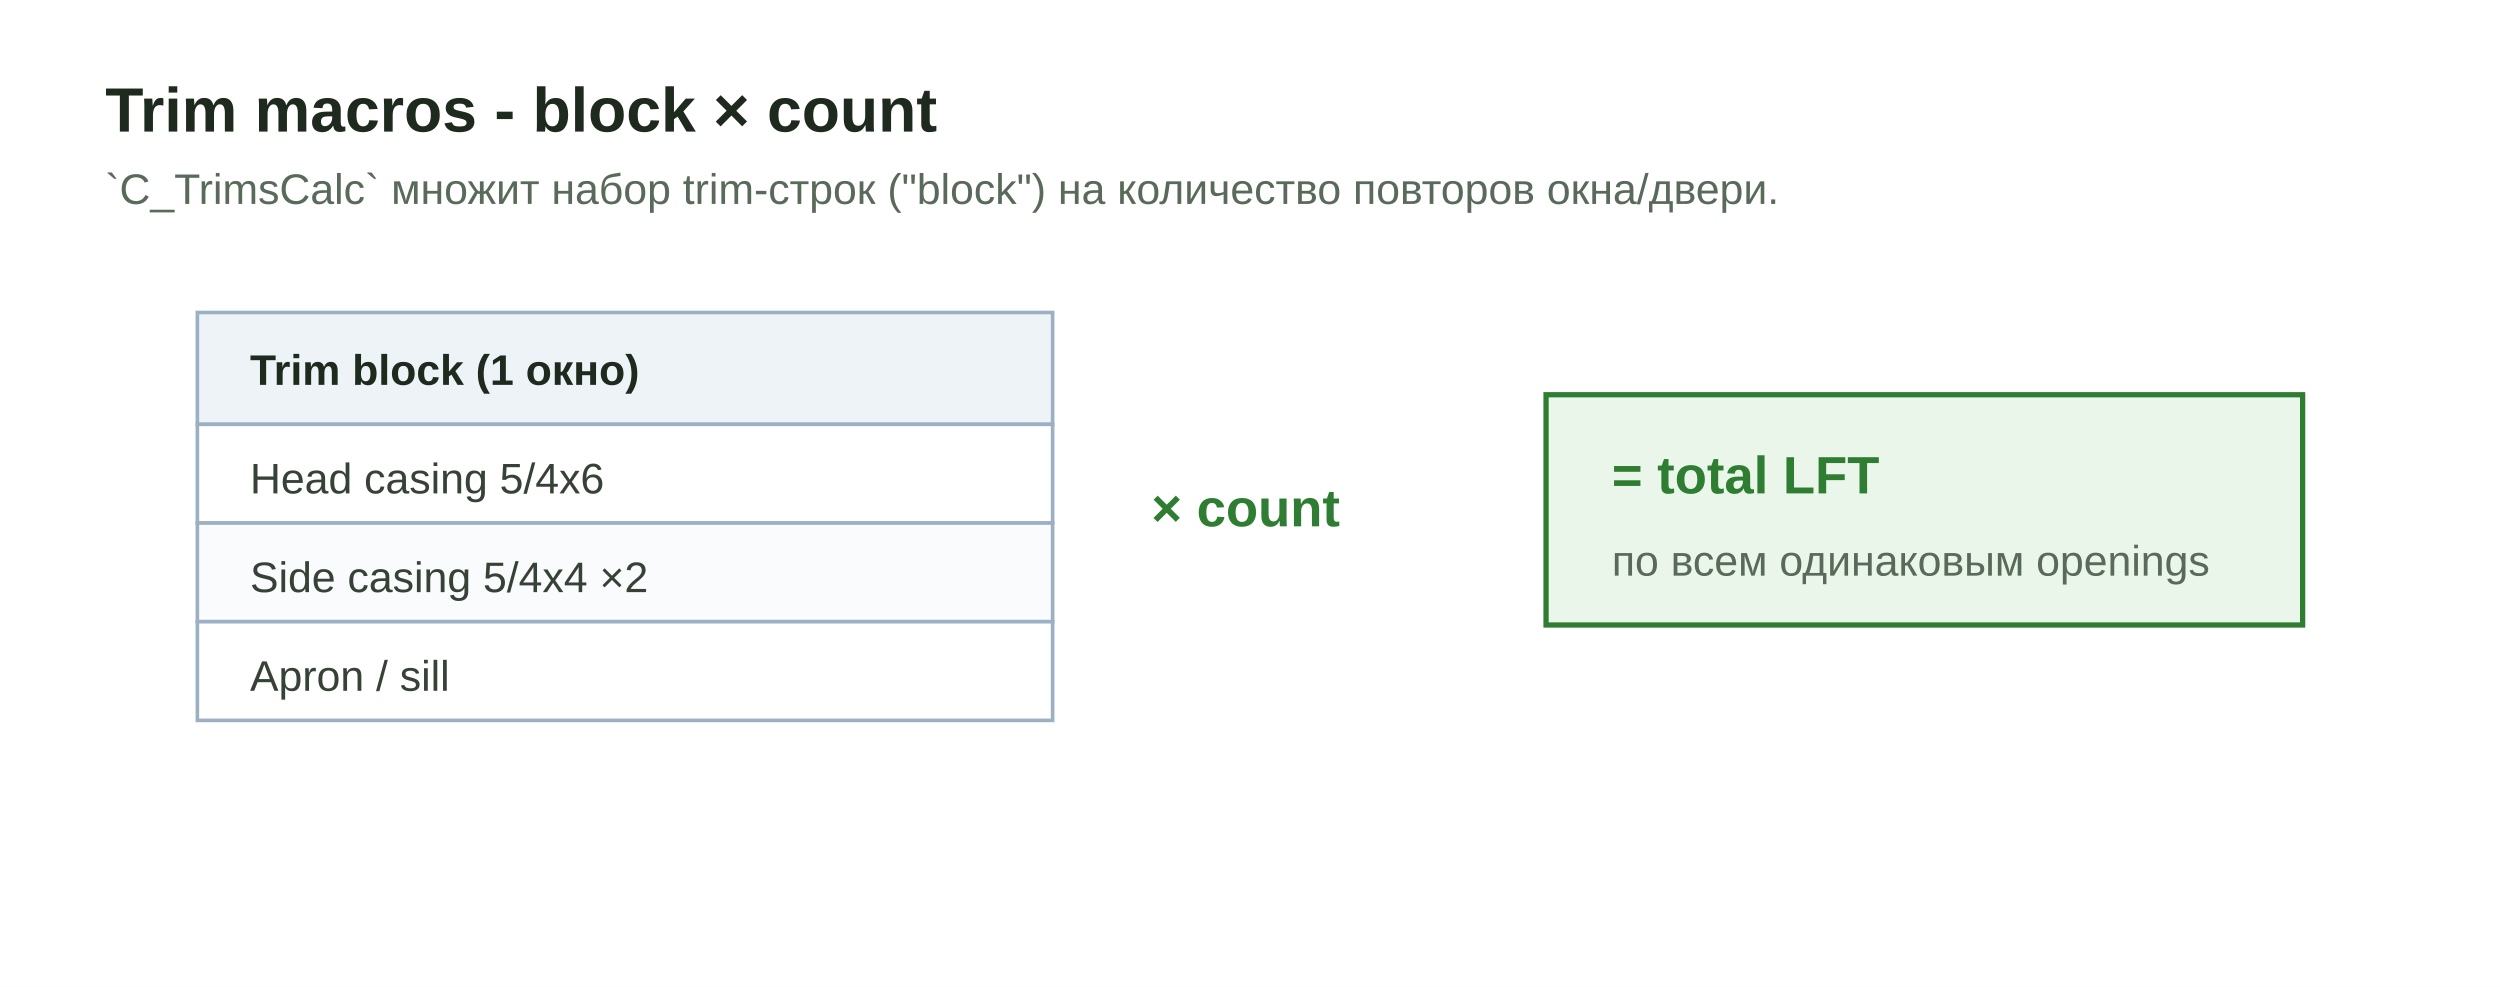
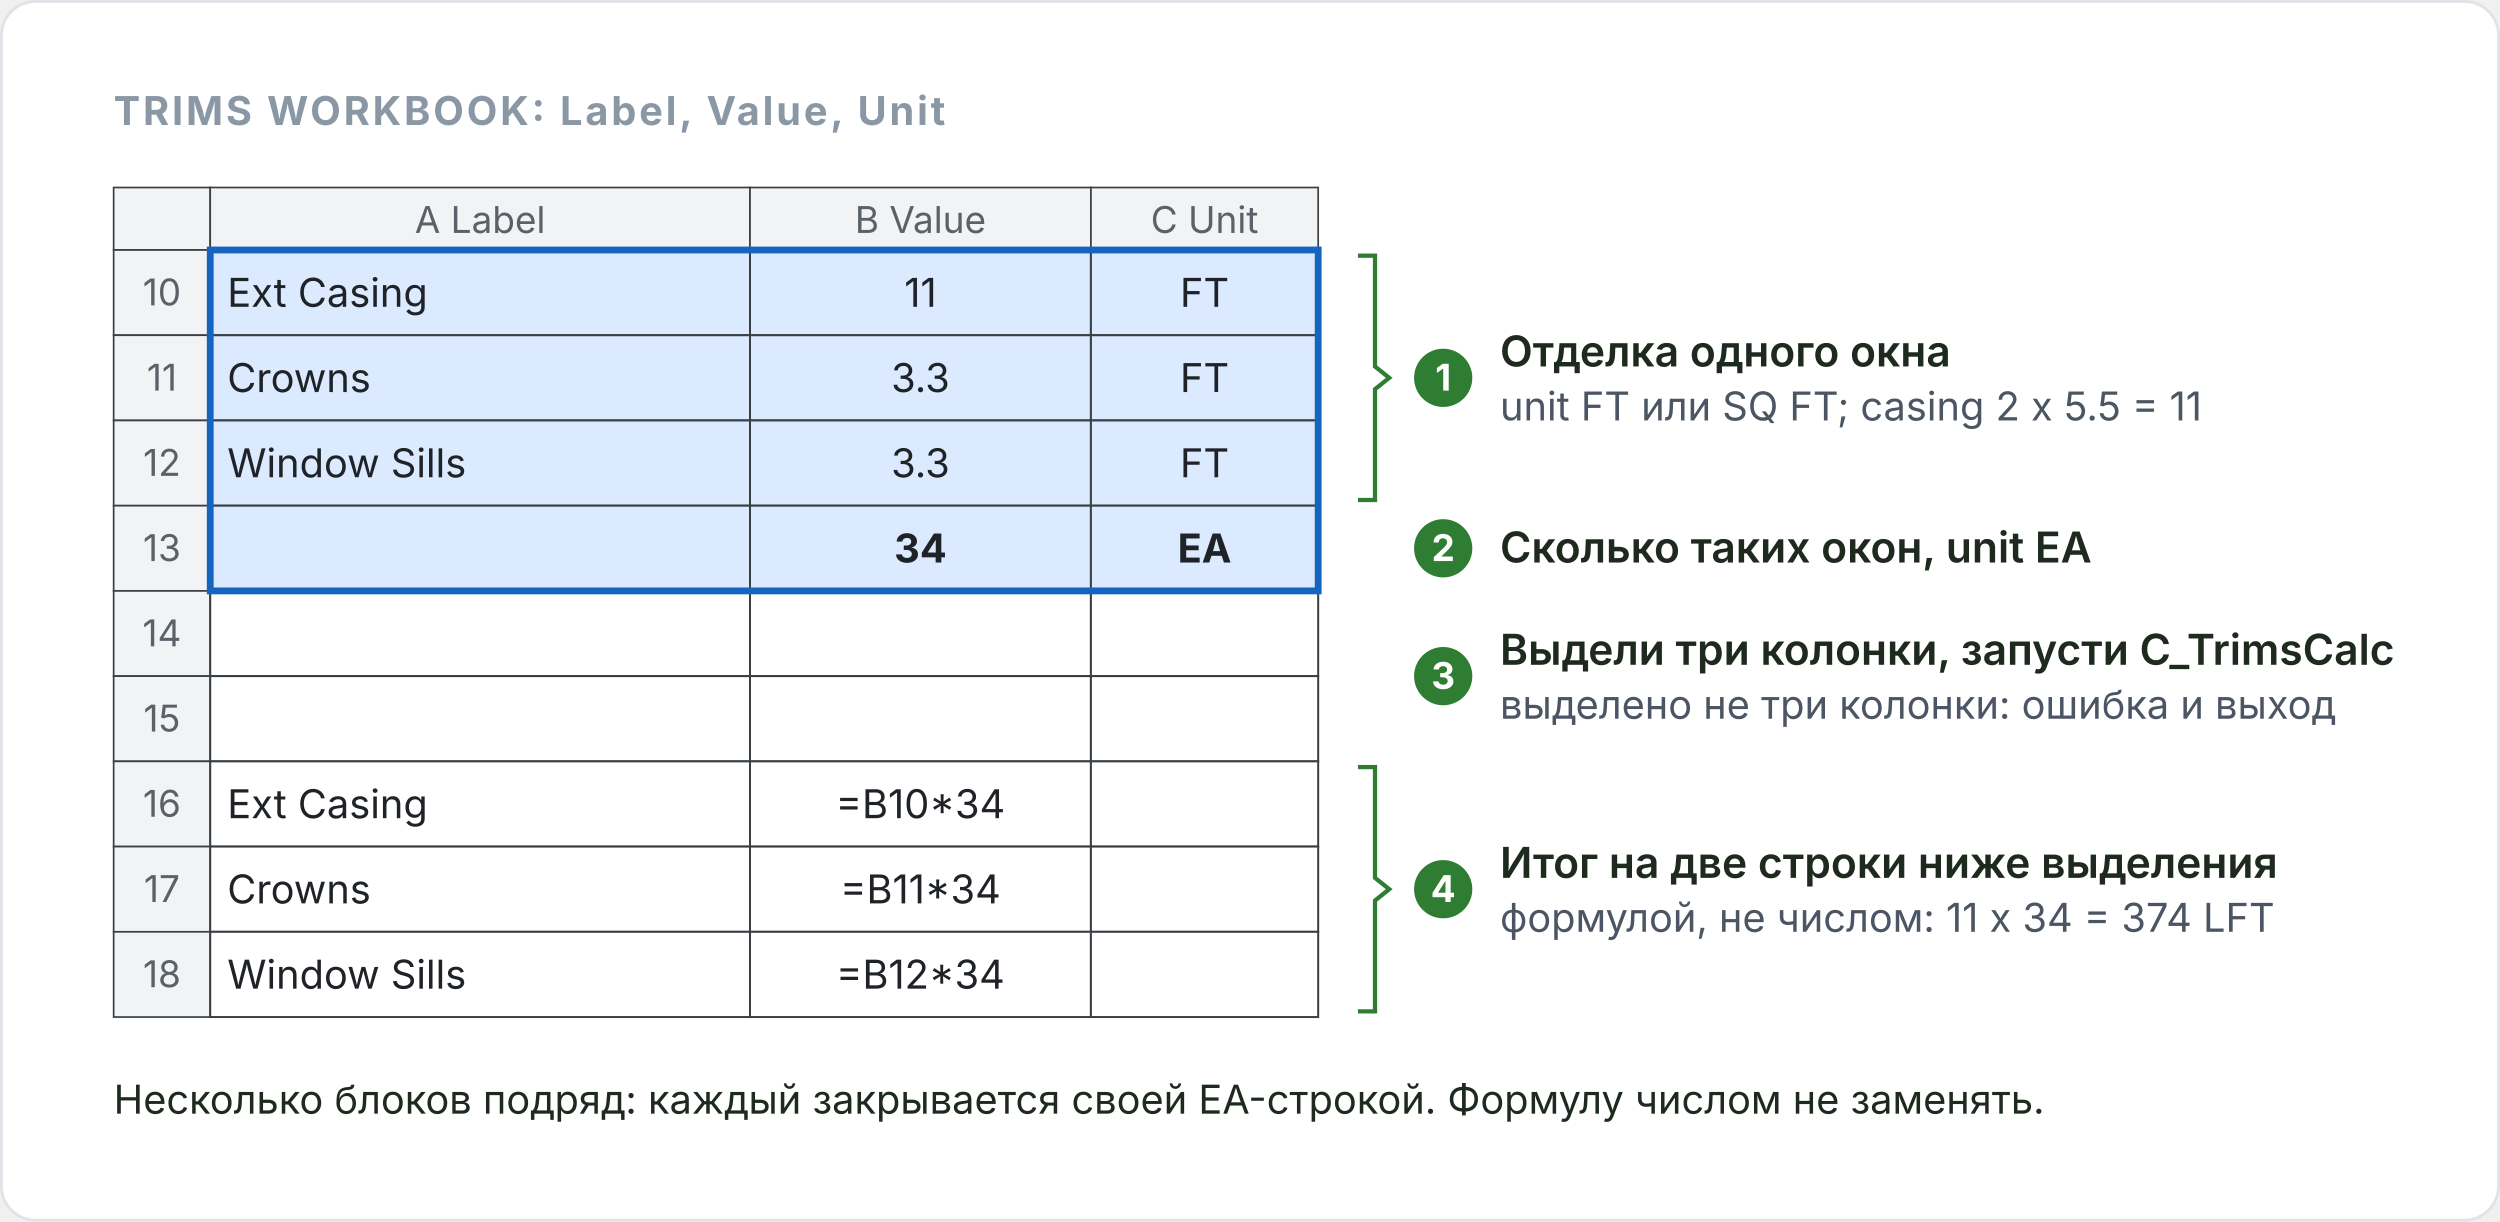
- <svg xmlns="http://www.w3.org/2000/svg" viewBox="0 0 760 300" role="img" aria-labelledby="t">
-   <style>.t{font:700 19px "Segoe UI",Arial,sans-serif;fill:#1f2a1f}.s{font:400 13px "Segoe UI",Arial,sans-serif;fill:#5a6a5a}.h{font:700 13px "Segoe UI",Arial,sans-serif;fill:#1f2a1f}.c{font:400 13px "Segoe UI",Arial,sans-serif;fill:#374237}.code{font:700 16px "Segoe UI",Arial,sans-serif;fill:#2e7d32}</style>
-   <rect width="760" height="300" fill="#fff" />
-   <text class="t" x="32" y="40">Trim macros - block × count</text>
-   <text class="s" x="32" y="62">`C_TrimsCalc` множит набор trim-строк ("block") на количество повторов окна/двери.</text>
-   <g stroke="#9bb0c2" stroke-width="1.1">
-     <rect x="60" y="95" width="260" height="34" fill="#eef3f7" />
-     <rect x="60" y="129" width="260" height="30" fill="#fff" />
-     <rect x="60" y="159" width="260" height="30" fill="#fafbfc" />
-     <rect x="60" y="189" width="260" height="30" fill="#fff" />
-   </g>
-   <text class="h" x="76" y="117">Trim block (1 окно)</text>
-   <text class="c" x="76" y="150">Head casing 5/4x6</text>
-   <text class="c" x="76" y="180">Side casing 5/4x4 ×2</text>
-   <text class="c" x="76" y="210">Apron / sill</text>
-   <text class="code" x="350" y="160">× count</text>
-   <rect x="470" y="120" width="230" height="70" fill="#eaf6ea" stroke="#2e7d32" stroke-width="1.6" />
-   <text class="code" x="490" y="150">= total LFT</text>
-   <text class="s" x="490" y="175">по всем одинаковым openings</text>
+ <svg xmlns="http://www.w3.org/2000/svg" viewBox="0 0 880 430" role="img" aria-labelledby="t d">
+   <defs>
+     <marker id="arr" markerWidth="10" markerHeight="10" refX="9" refY="5" orient="auto" markerUnits="userSpaceOnUse">
+       <path d="M0,1 L0,9 L10,5 z" fill="#2e7d32" />
+     </marker>
+     <marker id="arrInk" markerWidth="10" markerHeight="10" refX="9" refY="5" orient="auto" markerUnits="userSpaceOnUse">
+       <path d="M0,1 L0,9 L10,5 z" fill="#3a3f44" />
+     </marker>
+     <marker id="arrRed" markerWidth="10" markerHeight="10" refX="9" refY="5" orient="auto" markerUnits="userSpaceOnUse">
+       <path d="M0,1 L0,9 L10,5 z" fill="#c62828" />
+     </marker>
+     <marker id="arrGrey" markerWidth="10" markerHeight="10" refX="9" refY="5" orient="auto" markerUnits="userSpaceOnUse">
+       <path d="M0,1 L0,9 L10,5 z" fill="#8a98a5" />
+     </marker>
+     <marker id="tick" markerWidth="8" markerHeight="8" refX="4" refY="4" orient="auto" markerUnits="userSpaceOnUse">
+       <path d="M4,0 L4,8" stroke="#3a3f44" stroke-width="1.4" />
+     </marker>
+     <pattern id="wood" width="12" height="12" patternUnits="userSpaceOnUse" patternTransform="rotate(45)">
+       <rect width="12" height="12" fill="#e9d3b0" />
+       <line x1="0" y1="0" x2="0" y2="12" stroke="#8a6a3f" stroke-width="0.9" opacity="0.55" />
+     </pattern>
+     <pattern id="pt" width="12" height="12" patternUnits="userSpaceOnUse" patternTransform="rotate(45)">
+       <rect width="12" height="12" fill="#cfa26a" />
+       <line x1="0" y1="0" x2="0" y2="12" stroke="#6c4b2a" stroke-width="1" opacity="0.6" />
+     </pattern>
+     <pattern id="conc" width="10" height="10" patternUnits="userSpaceOnUse">
+       <rect width="10" height="10" fill="#cfd4d8" />
+       <circle cx="2.5" cy="2.5" r="1" fill="#6b7378" opacity="0.7" />
+       <circle cx="7" cy="6.5" r="1" fill="#6b7378" opacity="0.7" />
+     </pattern>
+     <pattern id="sheath" width="7" height="7" patternUnits="userSpaceOnUse">
+       <rect width="7" height="7" fill="#c9b27c" />
+       <circle cx="2" cy="2" r="0.8" fill="#7a6a3c" opacity="0.6" />
+       <circle cx="5" cy="5" r="0.8" fill="#7a6a3c" opacity="0.6" />
+     </pattern>
+     <pattern id="batt" width="20" height="16" patternUnits="userSpaceOnUse">
+       <rect width="20" height="16" fill="#fdf6e3" />
+       <path d="M0,8 Q5,0 10,8 T20,8" fill="none" stroke="#caa64a" stroke-width="1.2" />
+     </pattern>
+     <pattern id="rigid" width="8" height="8" patternUnits="userSpaceOnUse">
+       <rect width="8" height="8" fill="#fbe9c6" />
+       <path d="M0,8 L8,0" stroke="#d9a441" stroke-width="0.8" />
+     </pattern>
+     <pattern id="cmu" width="40" height="20" patternUnits="userSpaceOnUse">
+       <rect width="40" height="20" fill="#cfd4d8" />
+       <path d="M0,10 H40 M20,0 V10 M0,10 V20 M40,10 V20" stroke="#6b7378" stroke-width="1" fill="none" />
+     </pattern>
+     <pattern id="endgrain" width="6" height="6" patternUnits="userSpaceOnUse">
+       <rect width="6" height="6" fill="#e9d3b0" />
+       <path d="M0,3 H6" stroke="#8a6a3f" stroke-width="0.7" opacity="0.5" />
+     </pattern>
+     <pattern id="hatchRed" width="8" height="8" patternUnits="userSpaceOnUse" patternTransform="rotate(45)">
+       <rect width="8" height="8" fill="#fff" />
+       <line x1="0" y1="0" x2="0" y2="8" stroke="#c62828" stroke-width="1.2" opacity="0.6" />
+     </pattern>
+     <pattern id="hatchGrey" width="8" height="8" patternUnits="userSpaceOnUse" patternTransform="rotate(45)">
+       <rect width="8" height="8" fill="#f3f4f6" />
+       <line x1="0" y1="0" x2="0" y2="8" stroke="#9aa4ad" stroke-width="1" opacity="0.8" />
+     </pattern>
+     <pattern id="hatchGreen" width="8" height="8" patternUnits="userSpaceOnUse" patternTransform="rotate(45)">
+       <rect width="8" height="8" fill="#eaf5ea" />
+       <line x1="0" y1="0" x2="0" y2="8" stroke="#2e7d32" stroke-width="1.1" opacity="0.55" />
+     </pattern>
+     <style>
+       .lab{font:600 16px Inter, "Segoe UI", Arial, sans-serif;fill:#1f2a1f}
+       .lab2{font:600 15px Inter, "Segoe UI", Arial, sans-serif;fill:#1f2a1f}
+       .h{font:700 17px Inter, "Segoe UI", Arial, sans-serif;fill:#1f2a1f}
+       .note{font:400 14px Inter, "Segoe UI", Arial, sans-serif;fill:#4b5563}
+       .ink{font:400 14px Inter, "Segoe UI", Arial, sans-serif;fill:#1f2a1f}
+       .inkb{font:700 14px Inter, "Segoe UI", Arial, sans-serif;fill:#1f2a1f}
+       .mono{font:500 14px "JetBrains Mono", Consolas, monospace;fill:#2e7d32}
+       .mono2{font:500 14px "JetBrains Mono", Consolas, monospace;fill:#1f2a1f}
+       .side{font:700 14px Inter, "Segoe UI", Arial, sans-serif;fill:#8a98a5;letter-spacing:1px}
+       .red{font:600 14px Inter, "Segoe UI", Arial, sans-serif;fill:#c62828}
+       .green{font:600 14px Inter, "Segoe UI", Arial, sans-serif;fill:#2e7d32}
+       .dimt{font:500 14px Inter, "Segoe UI", Arial, sans-serif;fill:#1f2a1f}
+       .numt{font:700 13px Inter, "Segoe UI", Arial, sans-serif;fill:#fff;text-anchor:middle}
+       .xl{font:400 14px Inter, "Segoe UI", Arial, sans-serif;fill:#1f2328}
+       .xlb{font:700 14px Inter, "Segoe UI", Arial, sans-serif;fill:#1f2328}
+       .xlh{font:400 13px Inter, "Segoe UI", Arial, sans-serif;fill:#5a6168}
+     </style>
+   </defs>
+   <rect x="0.5" y="0.5" width="879" height="429" rx="12" fill="#ffffff" stroke="#dfe3e8" />
+   <text class="side" x="40" y="44">TRIMS WORKBOOK: Label, Value, Unit</text>
+   <rect x="40" y="66" width="34" height="22" fill="#f2f3f5" stroke="#3a3f44" stroke-width="0.6" />
+   <rect x="74" y="66" width="190" height="22" fill="#f2f3f5" stroke="#3a3f44" stroke-width="0.6" />
+   <text class="xlh" x="169.0" y="82" text-anchor="middle">A Label</text>
+   <rect x="264" y="66" width="120" height="22" fill="#f2f3f5" stroke="#3a3f44" stroke-width="0.6" />
+   <text class="xlh" x="324.0" y="82" text-anchor="middle">B Value</text>
+   <rect x="384" y="66" width="80" height="22" fill="#f2f3f5" stroke="#3a3f44" stroke-width="0.6" />
+   <text class="xlh" x="424.0" y="82" text-anchor="middle">C Unit</text>
+   <rect x="40" y="88" width="34" height="30" fill="#f2f3f5" stroke="#3a3f44" stroke-width="0.6" />
+   <text class="xlh" x="57.0" y="107.5" text-anchor="middle">10</text>
+   <rect x="74" y="88" width="190" height="30" fill="#dbeafe" stroke="#3a3f44" stroke-width="0.7" />
+   <rect x="264" y="88" width="120" height="30" fill="#dbeafe" stroke="#3a3f44" stroke-width="0.7" />
+   <rect x="384" y="88" width="80" height="30" fill="#dbeafe" stroke="#3a3f44" stroke-width="0.7" />
+   <text class="xl" x="80" y="108.0">Ext Casing</text>
+   <text class="xl" x="324.0" y="108.0" text-anchor="middle">11</text>
+   <text class="xl" x="424.0" y="108.0" text-anchor="middle">FT</text>
+   <rect x="40" y="118" width="34" height="30" fill="#f2f3f5" stroke="#3a3f44" stroke-width="0.6" />
+   <text class="xlh" x="57.0" y="137.5" text-anchor="middle">11</text>
+   <rect x="74" y="118" width="190" height="30" fill="#dbeafe" stroke="#3a3f44" stroke-width="0.7" />
+   <rect x="264" y="118" width="120" height="30" fill="#dbeafe" stroke="#3a3f44" stroke-width="0.7" />
+   <rect x="384" y="118" width="80" height="30" fill="#dbeafe" stroke="#3a3f44" stroke-width="0.7" />
+   <text class="xl" x="80" y="138.0">Crowns</text>
+   <text class="xl" x="324.0" y="138.0" text-anchor="middle">3.3</text>
+   <text class="xl" x="424.0" y="138.0" text-anchor="middle">FT</text>
+   <rect x="40" y="148" width="34" height="30" fill="#f2f3f5" stroke="#3a3f44" stroke-width="0.6" />
+   <text class="xlh" x="57.0" y="167.5" text-anchor="middle">12</text>
+   <rect x="74" y="148" width="190" height="30" fill="#dbeafe" stroke="#3a3f44" stroke-width="0.7" />
+   <rect x="264" y="148" width="120" height="30" fill="#dbeafe" stroke="#3a3f44" stroke-width="0.7" />
+   <rect x="384" y="148" width="80" height="30" fill="#dbeafe" stroke="#3a3f44" stroke-width="0.7" />
+   <text class="xl" x="80" y="168.0">Window Sills</text>
+   <text class="xl" x="324.0" y="168.0" text-anchor="middle">3.3</text>
+   <text class="xl" x="424.0" y="168.0" text-anchor="middle">FT</text>
+   <rect x="40" y="178" width="34" height="30" fill="#f2f3f5" stroke="#3a3f44" stroke-width="0.6" />
+   <text class="xlh" x="57.0" y="197.5" text-anchor="middle">13</text>
+   <rect x="74" y="178" width="190" height="30" fill="#dbeafe" stroke="#3a3f44" stroke-width="0.7" />
+   <rect x="264" y="178" width="120" height="30" fill="#dbeafe" stroke="#3a3f44" stroke-width="0.7" />
+   <rect x="384" y="178" width="80" height="30" fill="#dbeafe" stroke="#3a3f44" stroke-width="0.7" />
+   <text class="xlb" x="324.0" y="198.0" text-anchor="middle">34</text>
+   <text class="xlb" x="424.0" y="198.0" text-anchor="middle">EA</text>
+   <rect x="40" y="208" width="34" height="30" fill="#f2f3f5" stroke="#3a3f44" stroke-width="0.6" />
+   <text class="xlh" x="57.0" y="227.5" text-anchor="middle">14</text>
+   <rect x="74" y="208" width="190" height="30" fill="#ffffff" stroke="#3a3f44" stroke-width="0.7" />
+   <rect x="264" y="208" width="120" height="30" fill="#ffffff" stroke="#3a3f44" stroke-width="0.7" />
+   <rect x="384" y="208" width="80" height="30" fill="#ffffff" stroke="#3a3f44" stroke-width="0.7" />
+   <rect x="40" y="238" width="34" height="30" fill="#f2f3f5" stroke="#3a3f44" stroke-width="0.6" />
+   <text class="xlh" x="57.0" y="257.5" text-anchor="middle">15</text>
+   <rect x="74" y="238" width="190" height="30" fill="#ffffff" stroke="#3a3f44" stroke-width="0.7" />
+   <rect x="264" y="238" width="120" height="30" fill="#ffffff" stroke="#3a3f44" stroke-width="0.7" />
+   <rect x="384" y="238" width="80" height="30" fill="#ffffff" stroke="#3a3f44" stroke-width="0.7" />
+   <rect x="40" y="268" width="34" height="30" fill="#f2f3f5" stroke="#3a3f44" stroke-width="0.6" />
+   <text class="xlh" x="57.0" y="287.5" text-anchor="middle">16</text>
+   <rect x="74" y="268" width="190" height="30" fill="#ffffff" stroke="#3a3f44" stroke-width="0.7" />
+   <rect x="264" y="268" width="120" height="30" fill="#ffffff" stroke="#3a3f44" stroke-width="0.7" />
+   <rect x="384" y="268" width="80" height="30" fill="#ffffff" stroke="#3a3f44" stroke-width="0.7" />
+   <text class="xl" x="80" y="288.0">Ext Casing</text>
+   <text class="xl" x="324.0" y="288.0" text-anchor="middle" fill="#2e7d32">=B10*34</text>
+   <rect x="40" y="298" width="34" height="30" fill="#f2f3f5" stroke="#3a3f44" stroke-width="0.6" />
+   <text class="xlh" x="57.0" y="317.5" text-anchor="middle">17</text>
+   <rect x="74" y="298" width="190" height="30" fill="#ffffff" stroke="#3a3f44" stroke-width="0.7" />
+   <rect x="264" y="298" width="120" height="30" fill="#ffffff" stroke="#3a3f44" stroke-width="0.7" />
+   <rect x="384" y="298" width="80" height="30" fill="#ffffff" stroke="#3a3f44" stroke-width="0.7" />
+   <text class="xl" x="80" y="318.0">Crowns</text>
+   <text class="xl" x="324.0" y="318.0" text-anchor="middle" fill="#2e7d32">=B11*34</text>
+   <rect x="40" y="328" width="34" height="30" fill="#f2f3f5" stroke="#3a3f44" stroke-width="0.6" />
+   <text class="xlh" x="57.0" y="347.5" text-anchor="middle">18</text>
+   <rect x="74" y="328" width="190" height="30" fill="#ffffff" stroke="#3a3f44" stroke-width="0.7" />
+   <rect x="264" y="328" width="120" height="30" fill="#ffffff" stroke="#3a3f44" stroke-width="0.7" />
+   <rect x="384" y="328" width="80" height="30" fill="#ffffff" stroke="#3a3f44" stroke-width="0.7" />
+   <text class="xl" x="80" y="348.0">Window Sills</text>
+   <text class="xl" x="324.0" y="348.0" text-anchor="middle" fill="#2e7d32">=B12*34</text>
+   <rect x="74" y="88.0" width="390" height="120" fill="none" stroke="#1565c0" stroke-width="2.4" />
+   <path d="M478,90.0 h6 v39.0 l5,4 l-5,4 v39.0 h-6" fill="none" stroke="#2e7d32" stroke-width="1.5" />
+   <circle cx="508" cy="133.0" r="11" fill="#2e7d32" stroke="#fff" stroke-width="1.5" />
+   <text class="numt" x="508" y="137.5">1</text>
+   <text class="lab2" x="528" y="129.0">Отделка одного окна</text>
+   <text class="note" x="528" y="148.0">unit FT или SQ FT; casing 2 x 5.5 = 11</text>
+   <circle cx="508" cy="193.0" r="11" fill="#2e7d32" stroke="#fff" stroke-width="1.5" />
+   <text class="numt" x="508" y="197.5">2</text>
+   <text class="lab2" x="528" y="198.0">Сколько таких окон, unit EA</text>
+   <circle cx="508" cy="238.0" r="11" fill="#2e7d32" stroke="#fff" stroke-width="1.5" />
+   <text class="numt" x="508" y="242.5">3</text>
+   <text class="lab2" x="528" y="234.0">Выдели три колонки, запусти C_TrimsCalc</text>
+   <text class="note" x="528" y="253.0">выделено не три колонки: ошибка и выход</text>
+   <path d="M478,270.0 h6 v39.0 l5,4 l-5,4 v39.0 h-6" fill="none" stroke="#2e7d32" stroke-width="1.5" />
+   <circle cx="508" cy="313.0" r="11" fill="#2e7d32" stroke="#fff" stroke-width="1.5" />
+   <text class="numt" x="508" y="317.5">4</text>
+   <text class="lab2" x="528" y="309.0">Итог на две строки ниже выделения</text>
+   <text class="note" x="528" y="328.0">формулой, не числом: 11 x 34 = 374 LFT</text>
+   <text class="ink" x="40" y="392">Несколько блоков подряд: каждый закрывается своей EA-строкой. Формулу числом не заменять.</text>
</svg>
